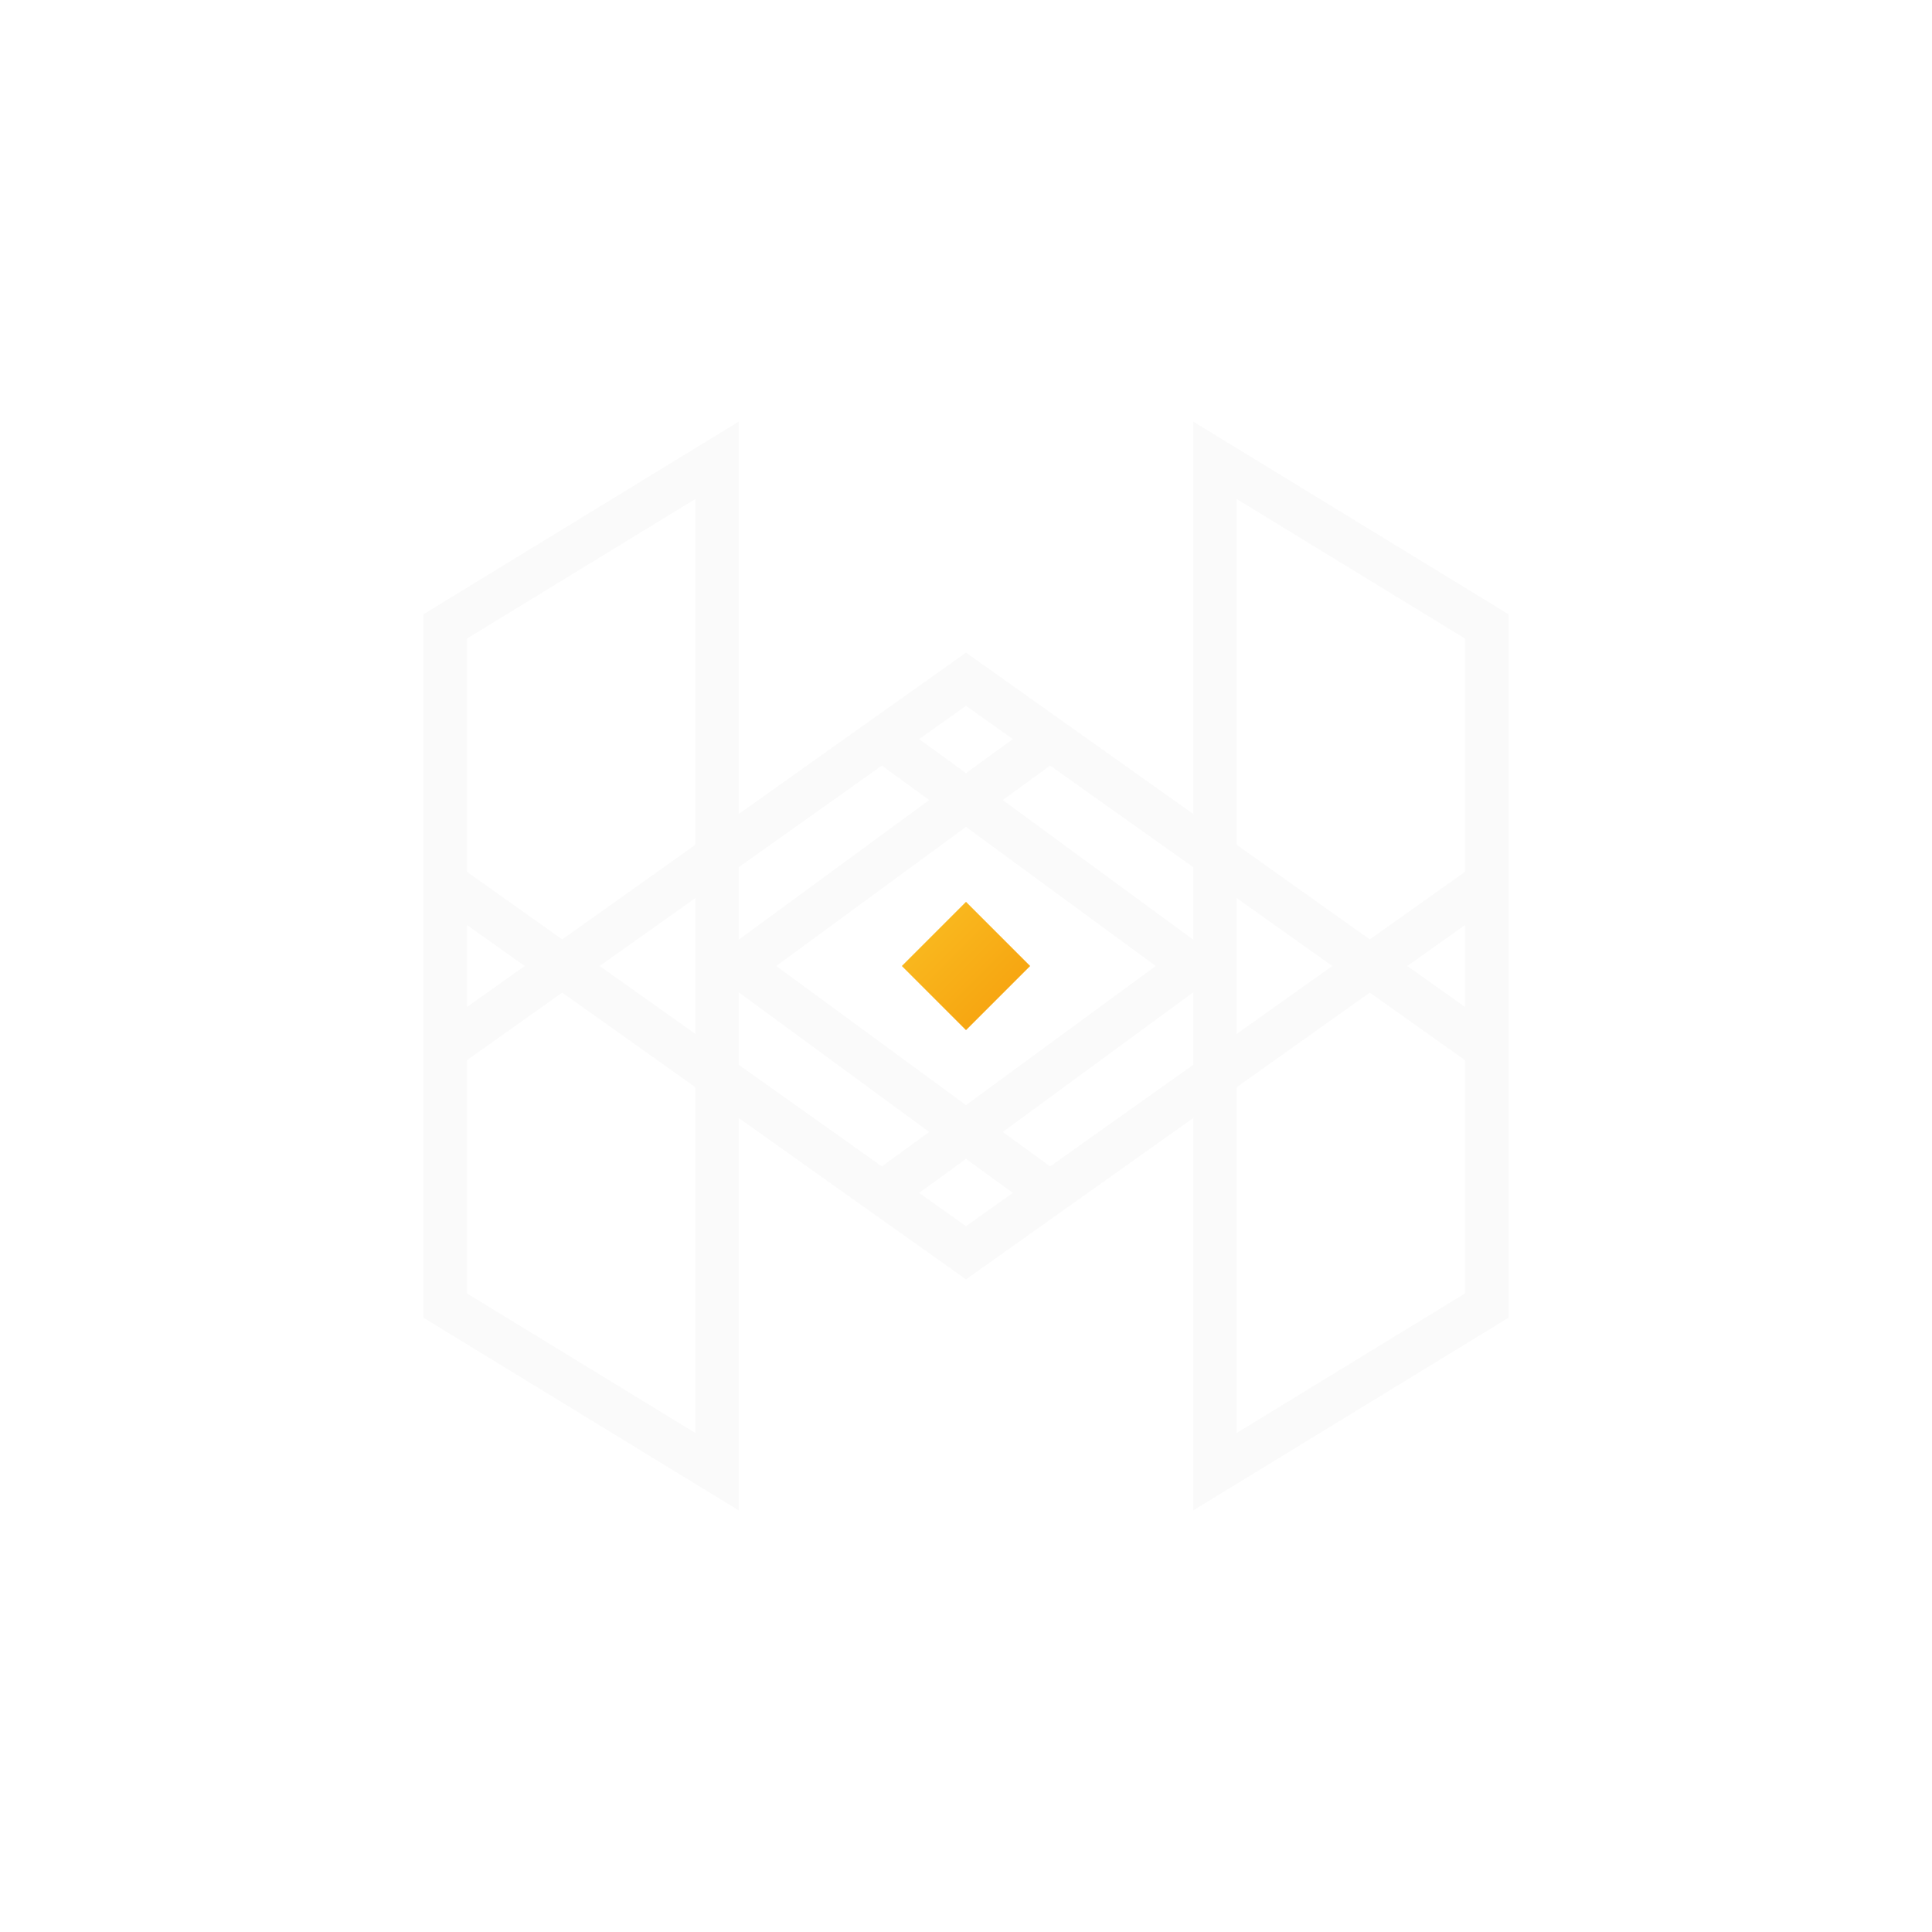
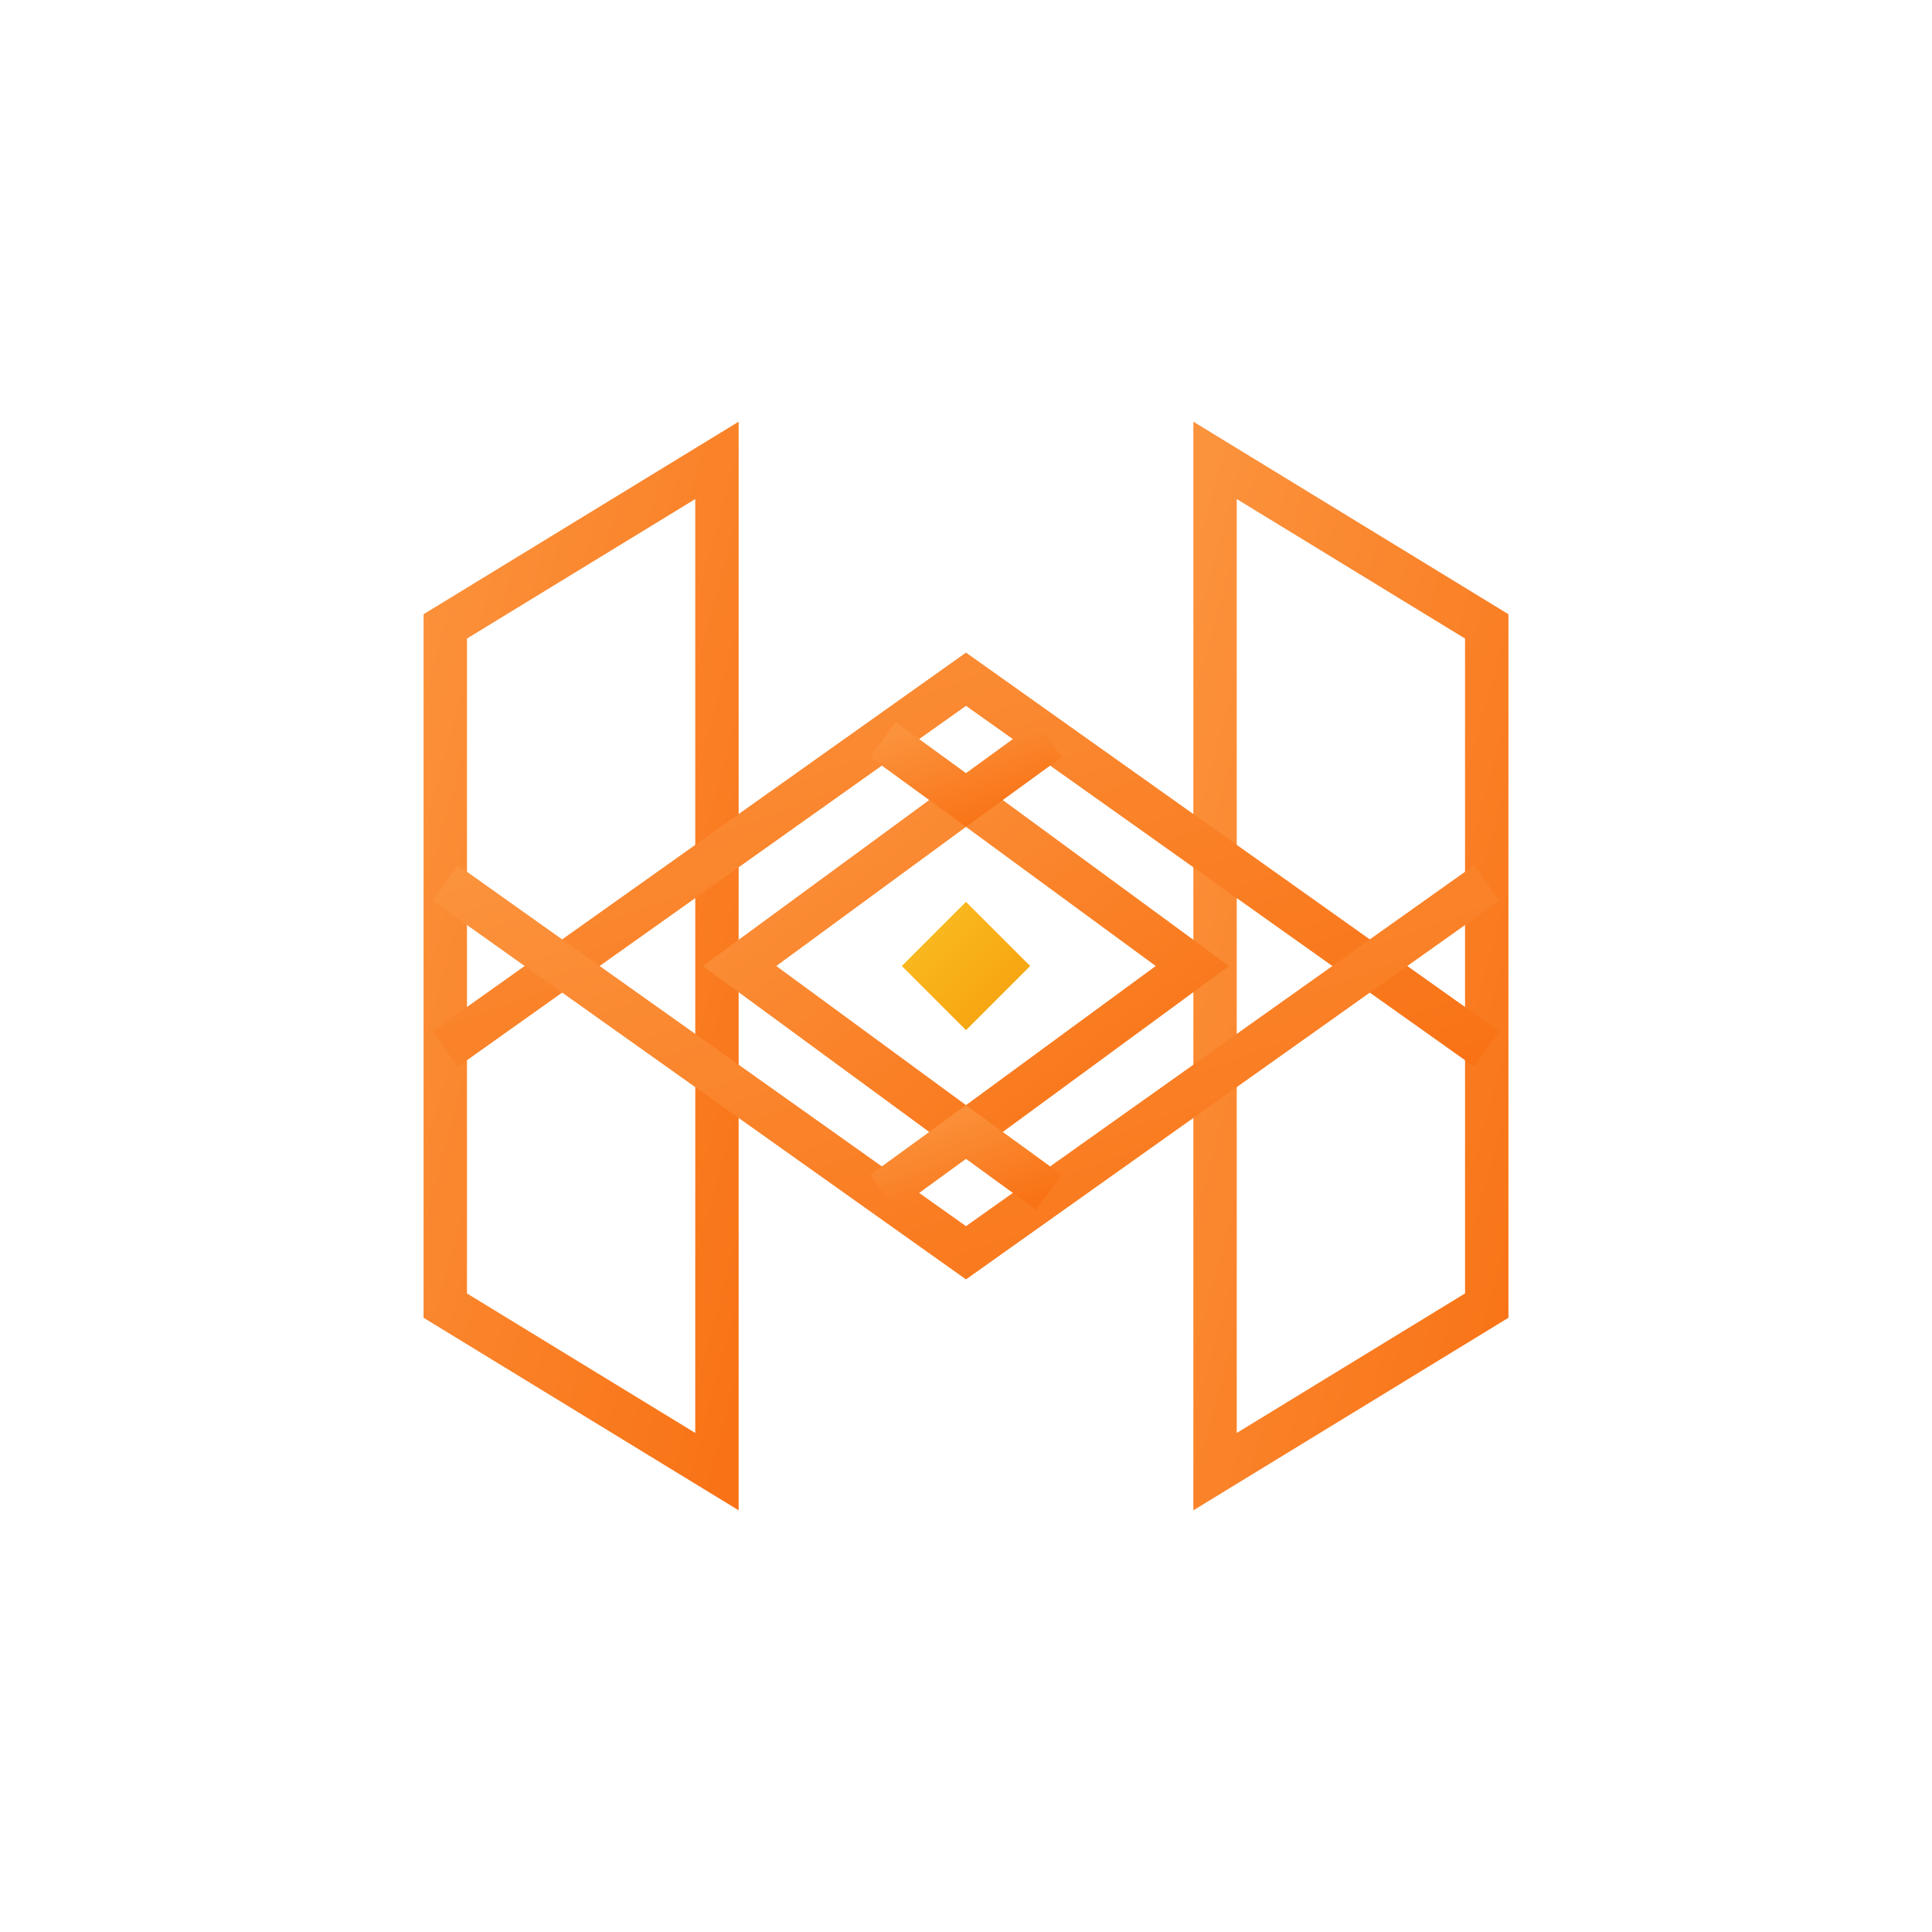
<svg xmlns="http://www.w3.org/2000/svg" viewBox="0 0 512 512" width="512" height="512">
  <defs>
-     <linearGradient id="amberCore" x1="0%" y1="0%" x2="100%" y2="100%">
+     <linearGradient id="hokageOrange" x1="0%" y1="0%" x2="100%" y2="100%">
+       <stop offset="0%" stop-color="#fb923c" />
+       <stop offset="100%" stop-color="#f97316" />
+     </linearGradient>
+     <linearGradient id="goldCore" x1="0%" y1="0%" x2="100%" y2="100%">
      <stop offset="0%" stop-color="#fbbf24" />
      <stop offset="100%" stop-color="#f59e0b" />
    </linearGradient>
  </defs>
  <g id="hokage22b-monogram">
-     <polygon points="118.0,166.0 190.0,122.0 190.0,390.0 118.0,346.0" fill="none" stroke="#fafafa" stroke-width="11.5" stroke-linejoin="miter" stroke-miterlimit="10" />
-     <polygon points="394.0,166.0 322.0,122.0 322.0,390.0 394.0,346.0" fill="none" stroke="#fafafa" stroke-width="11.5" stroke-linejoin="miter" stroke-miterlimit="10" />
-     <polygon points="196.0,256.0 256.0,212.0 316.0,256.0 256.0,300.0" fill="none" stroke="#fafafa" stroke-width="11.5" stroke-linejoin="miter" stroke-miterlimit="10" />
-     <polyline points="118.0,278.0 256.0,180.0 394.0,278.0" fill="none" stroke="#fafafa" stroke-width="11.5" stroke-linejoin="miter" stroke-linecap="butt" stroke-miterlimit="10" />
-     <polyline points="118.0,234.0 256.0,332.0 394.0,234.0" fill="none" stroke="#fafafa" stroke-width="11.5" stroke-linejoin="miter" stroke-linecap="butt" stroke-miterlimit="10" />
-     <polyline points="234.0,196.0 256.0,212.0 278.0,196.0" fill="none" stroke="#fafafa" stroke-width="11.5" stroke-linejoin="miter" stroke-linecap="butt" stroke-miterlimit="10" />
-     <polyline points="234.0,316.0 256.0,300.0 278.0,316.0" fill="none" stroke="#fafafa" stroke-width="11.5" stroke-linejoin="miter" stroke-linecap="butt" stroke-miterlimit="10" />
-     <polygon points="256.0,239.0 273.0,256.0 256.0,273.0 239.0,256.0" fill="url(#amberCore)" />
+     <polygon points="118.0,166.0 190.0,122.0 190.0,390.0 118.0,346.0" fill="none" stroke="url(#hokageOrange)" stroke-width="11.5" stroke-linejoin="miter" stroke-miterlimit="10" />
+     <polygon points="394.0,166.0 322.0,122.0 322.0,390.0 394.0,346.0" fill="none" stroke="url(#hokageOrange)" stroke-width="11.5" stroke-linejoin="miter" stroke-miterlimit="10" />
+     <polygon points="196.0,256.0 256.0,212.0 316.0,256.0 256.0,300.0" fill="none" stroke="url(#hokageOrange)" stroke-width="11.5" stroke-linejoin="miter" stroke-miterlimit="10" />
+     <polyline points="118.0,278.0 256.0,180.0 394.0,278.0" fill="none" stroke="url(#hokageOrange)" stroke-width="11.5" stroke-linejoin="miter" stroke-linecap="butt" stroke-miterlimit="10" />
+     <polyline points="118.0,234.0 256.0,332.0 394.0,234.0" fill="none" stroke="url(#hokageOrange)" stroke-width="11.5" stroke-linejoin="miter" stroke-linecap="butt" stroke-miterlimit="10" />
+     <polyline points="234.0,196.0 256.0,212.0 278.0,196.0" fill="none" stroke="url(#hokageOrange)" stroke-width="11.5" stroke-linejoin="miter" stroke-linecap="butt" stroke-miterlimit="10" />
+     <polyline points="234.0,316.0 256.0,300.0 278.0,316.0" fill="none" stroke="url(#hokageOrange)" stroke-width="11.5" stroke-linejoin="miter" stroke-linecap="butt" stroke-miterlimit="10" />
+     <polygon points="256.0,239.0 273.0,256.0 256.0,273.0 239.0,256.0" fill="url(#goldCore)" />
  </g>
</svg>
